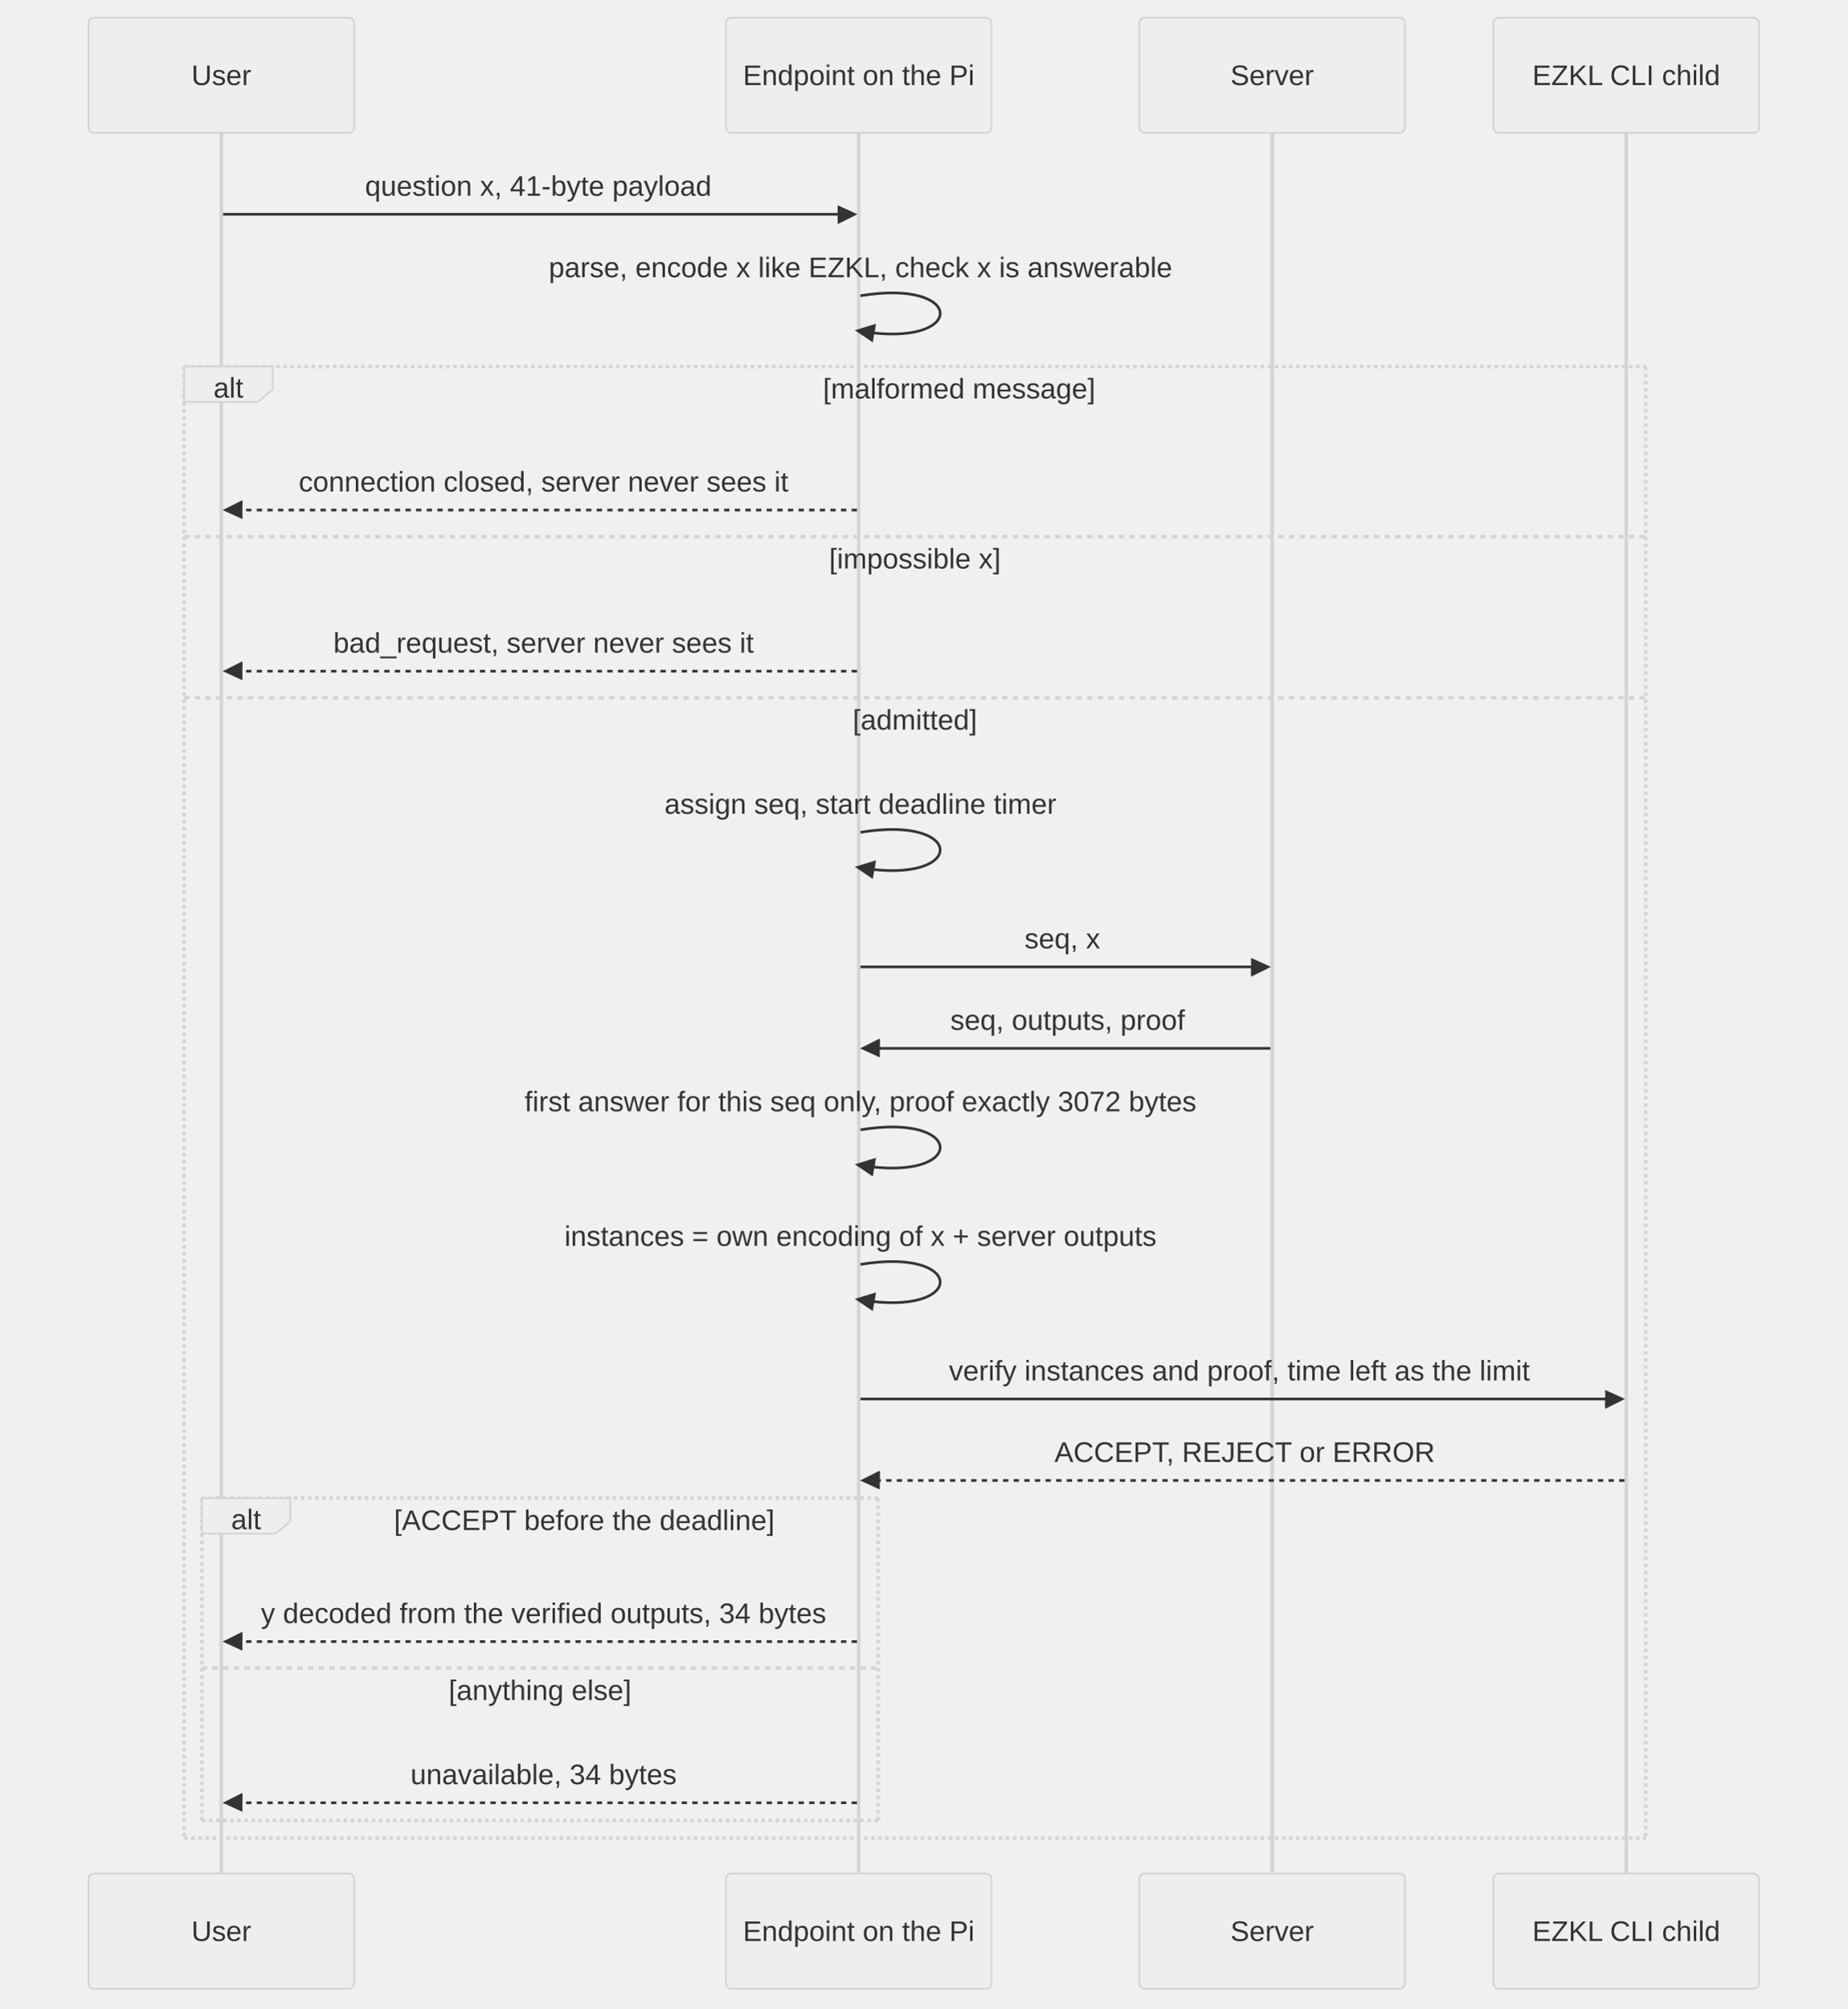
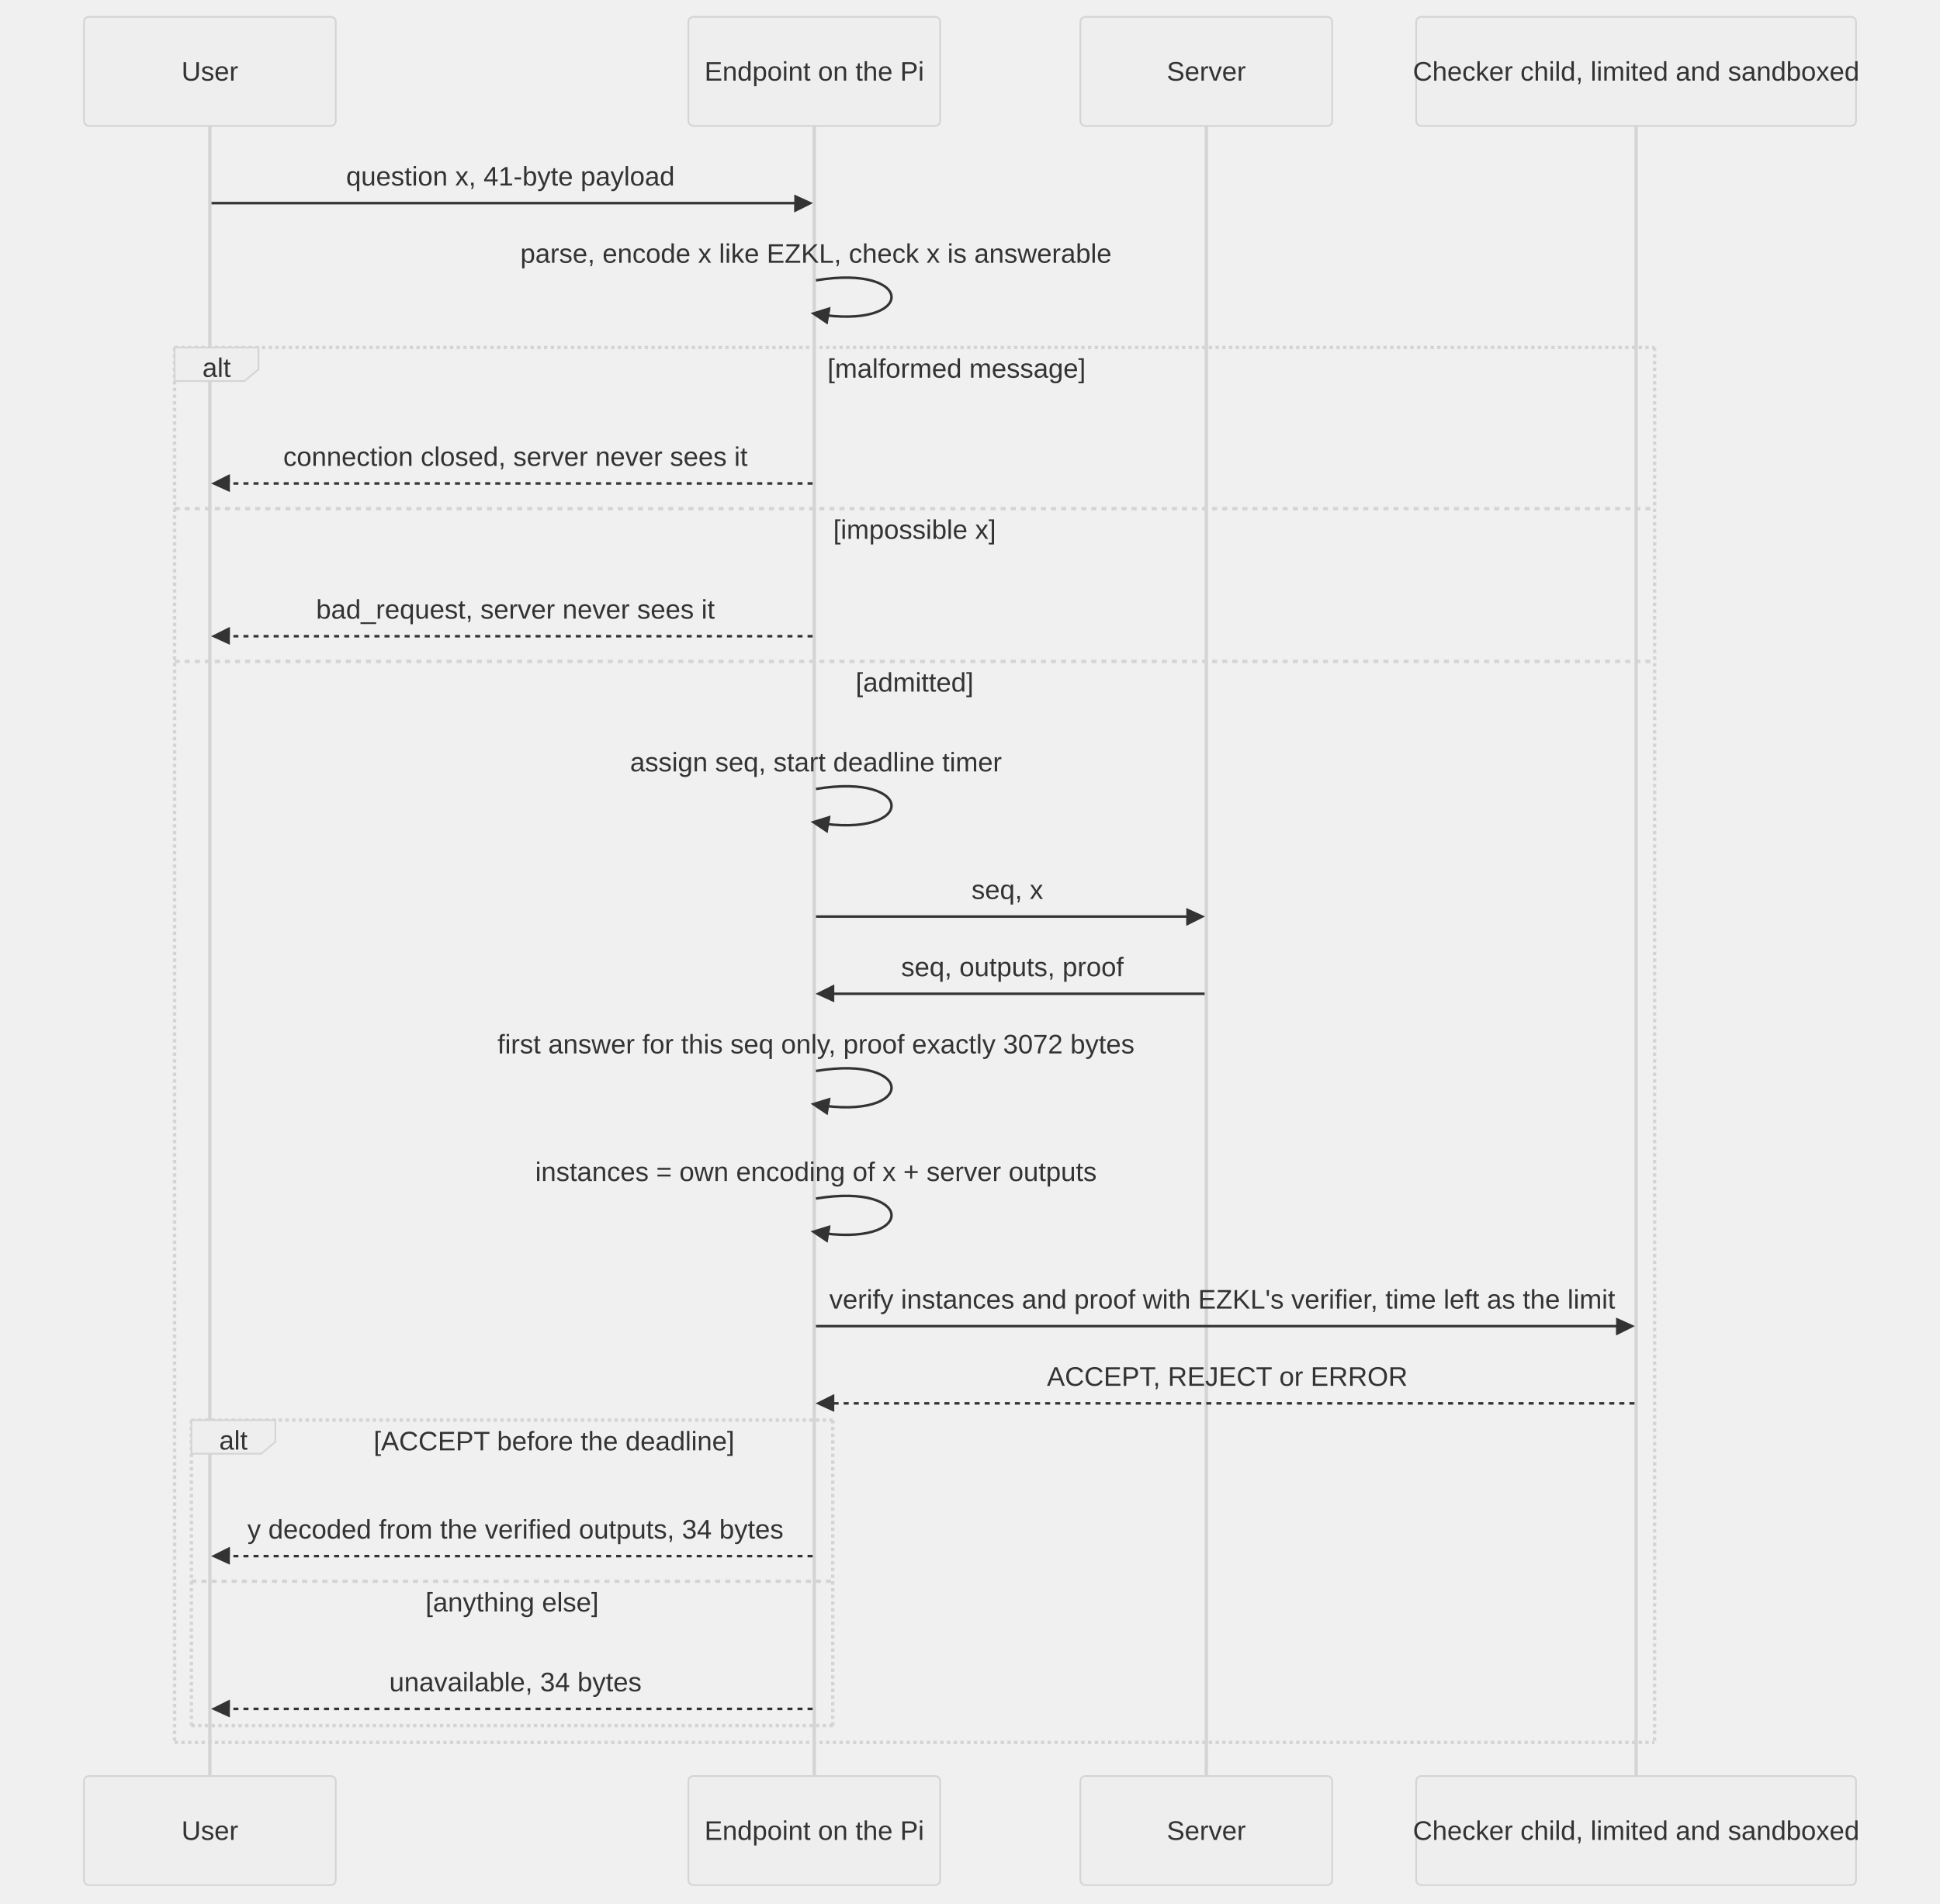
- <svg xmlns="http://www.w3.org/2000/svg" id="my-svg" width="100%" style="max-width: 1043.5px; background-color: white;" viewBox="-50 -10 1043.5 1134" role="graphics-document document" aria-roledescription="sequence">
+ <svg xmlns="http://www.w3.org/2000/svg" id="my-svg" width="100%" style="max-width: 1155.5px; background-color: white;" viewBox="-50 -10 1155.5 1134" role="graphics-document document" aria-roledescription="sequence">
  <g>
-     <rect x="793.5" y="1048" fill="#eaeaea" stroke="#666" width="150" height="65" name="C" rx="3" ry="3" class="actor actor-bottom" />
-     <text x="868.5" y="1080.5" dominant-baseline="central" alignment-baseline="central" class="actor actor-box" style="text-anchor: middle; font-size: 16px; font-weight: 400;">
-       <tspan x="868.5" dy="0">EZKL CLI child</tspan>
+     <rect x="793.5" y="1048" fill="#eaeaea" stroke="#666" width="262" height="65" name="C" rx="3" ry="3" class="actor actor-bottom" />
+     <text x="924.5" y="1080.5" dominant-baseline="central" alignment-baseline="central" class="actor actor-box" style="text-anchor: middle; font-size: 16px; font-weight: 400;">
+       <tspan x="924.5" dy="0">Checker child, limited and sandboxed</tspan>
    </text>
  </g>
  <g>
    <rect x="593.5" y="1048" fill="#eaeaea" stroke="#666" width="150" height="65" name="S" rx="3" ry="3" class="actor actor-bottom" />
    <text x="668.5" y="1080.5" dominant-baseline="central" alignment-baseline="central" class="actor actor-box" style="text-anchor: middle; font-size: 16px; font-weight: 400;">
      <tspan x="668.5" dy="0">Server</tspan>
    </text>
  </g>
  <g>
    <rect x="360" y="1048" fill="#eaeaea" stroke="#666" width="150" height="65" name="G" rx="3" ry="3" class="actor actor-bottom" />
    <text x="435" y="1080.5" dominant-baseline="central" alignment-baseline="central" class="actor actor-box" style="text-anchor: middle; font-size: 16px; font-weight: 400;">
      <tspan x="435" dy="0">Endpoint on the Pi</tspan>
    </text>
  </g>
  <g>
    <rect x="0" y="1048" fill="#eaeaea" stroke="#666" width="150" height="65" name="U" rx="3" ry="3" class="actor actor-bottom" />
    <text x="75" y="1080.5" dominant-baseline="central" alignment-baseline="central" class="actor actor-box" style="text-anchor: middle; font-size: 16px; font-weight: 400;">
      <tspan x="75" dy="0">User</tspan>
    </text>
  </g>
  <g>
-     <line id="actor3" x1="868.5" y1="65" x2="868.5" y2="1048" class="actor-line 200" stroke-width="0.5px" stroke="#999" name="C" data-et="life-line" data-id="C" />
+     <line id="actor3" x1="924.5" y1="65" x2="924.5" y2="1048" class="actor-line 200" stroke-width="0.5px" stroke="#999" name="C" data-et="life-line" data-id="C" />
    <g id="root-3" data-et="participant" data-type="participant" data-id="C">
-       <rect x="793.5" y="0" fill="#eaeaea" stroke="#666" width="150" height="65" name="C" rx="3" ry="3" class="actor actor-top" />
-       <text x="868.5" y="32.5" dominant-baseline="central" alignment-baseline="central" class="actor actor-box" style="text-anchor: middle; font-size: 16px; font-weight: 400;">
-         <tspan x="868.5" dy="0">EZKL CLI child</tspan>
+       <rect x="793.5" y="0" fill="#eaeaea" stroke="#666" width="262" height="65" name="C" rx="3" ry="3" class="actor actor-top" />
+       <text x="924.5" y="32.5" dominant-baseline="central" alignment-baseline="central" class="actor actor-box" style="text-anchor: middle; font-size: 16px; font-weight: 400;">
+         <tspan x="924.5" dy="0">Checker child, limited and sandboxed</tspan>
      </text>
    </g>
  </g>
  <g>
    <line id="actor2" x1="668.5" y1="65" x2="668.5" y2="1048" class="actor-line 200" stroke-width="0.5px" stroke="#999" name="S" data-et="life-line" data-id="S" />
    <g id="root-2" data-et="participant" data-type="participant" data-id="S">
      <rect x="593.5" y="0" fill="#eaeaea" stroke="#666" width="150" height="65" name="S" rx="3" ry="3" class="actor actor-top" />
      <text x="668.5" y="32.5" dominant-baseline="central" alignment-baseline="central" class="actor actor-box" style="text-anchor: middle; font-size: 16px; font-weight: 400;">
        <tspan x="668.5" dy="0">Server</tspan>
      </text>
    </g>
  </g>
  <g>
    <line id="actor1" x1="435" y1="65" x2="435" y2="1048" class="actor-line 200" stroke-width="0.5px" stroke="#999" name="G" data-et="life-line" data-id="G" />
    <g id="root-1" data-et="participant" data-type="participant" data-id="G">
      <rect x="360" y="0" fill="#eaeaea" stroke="#666" width="150" height="65" name="G" rx="3" ry="3" class="actor actor-top" />
      <text x="435" y="32.5" dominant-baseline="central" alignment-baseline="central" class="actor actor-box" style="text-anchor: middle; font-size: 16px; font-weight: 400;">
        <tspan x="435" dy="0">Endpoint on the Pi</tspan>
      </text>
    </g>
  </g>
  <g>
    <line id="actor0" x1="75" y1="65" x2="75" y2="1048" class="actor-line 200" stroke-width="0.5px" stroke="#999" name="U" data-et="life-line" data-id="U" />
    <g id="root-0" data-et="participant" data-type="participant" data-id="U">
      <rect x="0" y="0" fill="#eaeaea" stroke="#666" width="150" height="65" name="U" rx="3" ry="3" class="actor actor-top" />
      <text x="75" y="32.5" dominant-baseline="central" alignment-baseline="central" class="actor actor-box" style="text-anchor: middle; font-size: 16px; font-weight: 400;">
        <tspan x="75" dy="0">User</tspan>
      </text>
    </g>
  </g>
  <style>#my-svg{font-family:"trebuchet ms",verdana,arial,sans-serif;font-size:16px;fill:#000000;}@keyframes edge-animation-frame{from{stroke-dashoffset:0;}}@keyframes dash{to{stroke-dashoffset:0;}}#my-svg .edge-animation-slow{stroke-dasharray:9,5!important;stroke-dashoffset:900;animation:dash 50s linear infinite;stroke-linecap:round;}#my-svg .edge-animation-fast{stroke-dasharray:9,5!important;stroke-dashoffset:900;animation:dash 20s linear infinite;stroke-linecap:round;}#my-svg .error-icon{fill:#552222;}#my-svg .error-text{fill:#552222;stroke:#552222;}#my-svg .edge-thickness-normal{stroke-width:1px;}#my-svg .edge-thickness-thick{stroke-width:3.5px;}#my-svg .edge-pattern-solid{stroke-dasharray:0;}#my-svg .edge-thickness-invisible{stroke-width:0;fill:none;}#my-svg .edge-pattern-dashed{stroke-dasharray:3;}#my-svg .edge-pattern-dotted{stroke-dasharray:2;}#my-svg .marker{fill:#666;stroke:#666;}#my-svg .marker.cross{stroke:#666;}#my-svg svg{font-family:"trebuchet ms",verdana,arial,sans-serif;font-size:16px;}#my-svg p{margin:0;}#my-svg .actor{stroke:hsl(0, 0%, 83%);fill:#eee;stroke-width:1;}#my-svg rect.actor.outer-path[data-look="neo"]{filter:drop-shadow( 1px 2px 2px rgba(185,185,185,1));}#my-svg rect.note[data-look="neo"]{stroke:#999;fill:#666;filter:drop-shadow( 1px 2px 2px rgba(185,185,185,1));}#my-svg text.actor&gt;tspan{fill:#333;stroke:none;}#my-svg .actor-line{stroke:hsl(0, 0%, 83%);}#my-svg .innerArc{stroke-width:1.5;stroke-dasharray:none;}#my-svg .messageLine0{stroke-width:1.5;stroke-dasharray:none;stroke:#333;}#my-svg .messageLine1{stroke-width:1.5;stroke-dasharray:2,2;stroke:#333;}#my-svg [id$="-arrowhead"] path{fill:#333;stroke:#333;}#my-svg .sequenceNumber{fill:white;}#my-svg [id$="-sequencenumber"]{fill:#333;}#my-svg [id$="-crosshead"] path{fill:#333;stroke:#333;}#my-svg .messageText{fill:#333;stroke:none;}#my-svg .labelBox{stroke:hsl(0, 0%, 83%);fill:#eee;filter:none;}#my-svg .labelText,#my-svg .labelText&gt;tspan{fill:#333;stroke:none;}#my-svg .loopText,#my-svg .loopText&gt;tspan{fill:#333;stroke:none;}#my-svg .sectionTitle,#my-svg .sectionTitle&gt;tspan{fill:#333;stroke:none;}#my-svg .loopLine{stroke-width:2px;stroke-dasharray:2,2;stroke:hsl(0, 0%, 83%);fill:hsl(0, 0%, 83%);}#my-svg .note{stroke:#999;fill:#666;}#my-svg .noteText,#my-svg .noteText&gt;tspan{fill:#fff;stroke:none;font-weight:normal;}#my-svg .activation0{fill:#f4f4f4;stroke:#666;}#my-svg .activation1{fill:#f4f4f4;stroke:#666;}#my-svg .activation2{fill:#f4f4f4;stroke:#666;}#my-svg .actorPopupMenu{position:absolute;}#my-svg .actorPopupMenuPanel{position:absolute;fill:#eee;box-shadow:0px 8px 16px 0px rgba(0,0,0,0.2);filter:drop-shadow(3px 5px 2px rgb(0 0 0 / 0.4));}#my-svg .actor-man circle,#my-svg line{fill:#eee;stroke-width:2px;}#my-svg g rect.rect{filter:drop-shadow( 1px 2px 2px rgba(185,185,185,1));stroke:#999;}#my-svg .node .neo-node{stroke:#999;}#my-svg [data-look="neo"].node rect,#my-svg [data-look="neo"].cluster rect,#my-svg [data-look="neo"].node polygon{stroke:url(#my-svg-gradient);filter:drop-shadow( 1px 2px 2px rgba(185,185,185,1));}#my-svg [data-look="neo"].swimlane.cluster rect{filter:none;}#my-svg [data-look="neo"].node path{stroke:url(#my-svg-gradient);stroke-width:1px;}#my-svg [data-look="neo"].node .outer-path{filter:drop-shadow( 1px 2px 2px rgba(185,185,185,1));}#my-svg [data-look="neo"].node .neo-line path{stroke:#999;filter:none;}#my-svg [data-look="neo"].node circle{stroke:url(#my-svg-gradient);filter:drop-shadow( 1px 2px 2px rgba(185,185,185,1));}#my-svg [data-look="neo"].node circle .state-start{fill:#000000;}#my-svg [data-look="neo"].icon-shape .icon{fill:url(#my-svg-gradient);filter:drop-shadow( 1px 2px 2px rgba(185,185,185,1));}#my-svg [data-look="neo"].icon-shape .icon-neo path{stroke:url(#my-svg-gradient);filter:drop-shadow( 1px 2px 2px rgba(185,185,185,1));}#my-svg :root{--mermaid-font-family:"trebuchet ms",verdana,arial,sans-serif;}</style>
  <g />
  <defs>
    <symbol id="my-svg-computer" width="24" height="24">
      <path transform="scale(.5)" d="M2 2v13h20v-13h-20zm18 11h-16v-9h16v9zm-10.228 6l.466-1h3.524l.467 1h-4.457zm14.228 3h-24l2-6h2.104l-1.33 4h18.45l-1.297-4h2.073l2 6zm-5-10h-14v-7h14v7z" />
    </symbol>
  </defs>
  <defs>
    <symbol id="my-svg-database" fill-rule="evenodd" clip-rule="evenodd">
      <path transform="scale(.5)" d="M12.258.001l.256.004.255.005.253.008.251.01.249.012.247.015.246.016.242.019.241.02.239.023.236.024.233.027.231.028.229.031.225.032.223.034.22.036.217.038.214.04.211.041.208.043.205.045.201.046.198.048.194.05.191.051.187.053.183.054.18.056.175.057.172.059.168.06.163.061.16.063.155.064.15.066.074.033.073.033.071.034.07.034.069.035.068.035.067.035.066.035.064.036.064.036.062.036.06.036.06.037.058.037.058.037.055.038.055.038.053.038.052.038.051.039.05.039.048.039.047.039.045.04.044.04.043.04.041.04.04.041.039.041.037.041.036.041.034.041.033.042.032.042.03.042.029.042.027.042.026.043.024.043.023.043.021.043.02.043.018.044.017.043.015.044.013.044.012.044.011.045.009.044.007.045.006.045.004.045.002.045.001.045v17l-.001.045-.002.045-.004.045-.006.045-.007.045-.009.044-.011.045-.012.044-.013.044-.015.044-.017.043-.018.044-.02.043-.021.043-.023.043-.024.043-.026.043-.027.042-.029.042-.03.042-.032.042-.033.042-.034.041-.036.041-.037.041-.039.041-.04.041-.041.04-.043.04-.044.04-.045.04-.047.039-.048.039-.05.039-.051.039-.052.038-.053.038-.055.038-.055.038-.058.037-.058.037-.06.037-.06.036-.062.036-.064.036-.064.036-.066.035-.067.035-.068.035-.069.035-.07.034-.071.034-.073.033-.074.033-.15.066-.155.064-.16.063-.163.061-.168.06-.172.059-.175.057-.18.056-.183.054-.187.053-.191.051-.194.05-.198.048-.201.046-.205.045-.208.043-.211.041-.214.04-.217.038-.22.036-.223.034-.225.032-.229.031-.231.028-.233.027-.236.024-.239.023-.241.02-.242.019-.246.016-.247.015-.249.012-.251.01-.253.008-.255.005-.256.004-.258.001-.258-.001-.256-.004-.255-.005-.253-.008-.251-.01-.249-.012-.247-.015-.245-.016-.243-.019-.241-.02-.238-.023-.236-.024-.234-.027-.231-.028-.228-.031-.226-.032-.223-.034-.22-.036-.217-.038-.214-.04-.211-.041-.208-.043-.204-.045-.201-.046-.198-.048-.195-.05-.19-.051-.187-.053-.184-.054-.179-.056-.176-.057-.172-.059-.167-.06-.164-.061-.159-.063-.155-.064-.151-.066-.074-.033-.072-.033-.072-.034-.07-.034-.069-.035-.068-.035-.067-.035-.066-.035-.064-.036-.063-.036-.062-.036-.061-.036-.06-.037-.058-.037-.057-.037-.056-.038-.055-.038-.053-.038-.052-.038-.051-.039-.049-.039-.049-.039-.046-.039-.046-.04-.044-.04-.043-.04-.041-.04-.04-.041-.039-.041-.037-.041-.036-.041-.034-.041-.033-.042-.032-.042-.03-.042-.029-.042-.027-.042-.026-.043-.024-.043-.023-.043-.021-.043-.02-.043-.018-.044-.017-.043-.015-.044-.013-.044-.012-.044-.011-.045-.009-.044-.007-.045-.006-.045-.004-.045-.002-.045-.001-.045v-17l.001-.045.002-.045.004-.045.006-.045.007-.045.009-.044.011-.045.012-.044.013-.044.015-.044.017-.043.018-.044.02-.043.021-.043.023-.043.024-.043.026-.043.027-.042.029-.042.03-.042.032-.042.033-.042.034-.041.036-.041.037-.041.039-.041.04-.041.041-.04.043-.04.044-.04.046-.04.046-.039.049-.039.049-.039.051-.039.052-.038.053-.038.055-.038.056-.038.057-.037.058-.037.06-.037.061-.036.062-.036.063-.036.064-.036.066-.035.067-.035.068-.035.069-.035.07-.034.072-.034.072-.033.074-.033.151-.066.155-.064.159-.063.164-.061.167-.06.172-.059.176-.057.179-.056.184-.054.187-.053.19-.051.195-.05.198-.048.201-.046.204-.045.208-.043.211-.041.214-.04.217-.038.22-.036.223-.034.226-.032.228-.031.231-.028.234-.027.236-.024.238-.023.241-.02.243-.019.245-.016.247-.015.249-.012.251-.01.253-.008.255-.005.256-.004.258-.001.258.001zm-9.258 20.499v.01l.001.021.003.021.004.022.005.021.006.022.007.022.009.023.01.022.011.023.012.023.013.023.015.023.016.024.017.023.018.024.019.024.021.024.022.025.023.024.024.025.052.049.056.05.061.051.066.051.07.051.075.051.079.052.084.052.088.052.092.052.097.052.102.051.105.052.11.052.114.051.119.051.123.051.127.05.131.05.135.05.139.048.144.049.147.047.152.047.155.047.16.045.163.045.167.043.171.043.176.041.178.041.183.039.187.039.19.037.194.035.197.035.202.033.204.031.209.03.212.029.216.027.219.025.222.024.226.021.23.02.233.018.236.016.24.015.243.012.246.01.249.008.253.005.256.004.259.001.26-.001.257-.004.254-.005.25-.008.247-.011.244-.012.241-.014.237-.016.233-.018.231-.021.226-.021.224-.024.22-.026.216-.027.212-.028.21-.031.205-.031.202-.034.198-.034.194-.036.191-.037.187-.039.183-.04.179-.04.175-.042.172-.043.168-.044.163-.045.16-.046.155-.046.152-.047.148-.048.143-.049.139-.049.136-.05.131-.05.126-.05.123-.051.118-.052.114-.051.11-.052.106-.052.101-.052.096-.052.092-.052.088-.053.083-.051.079-.052.074-.052.07-.051.065-.051.06-.051.056-.05.051-.05.023-.024.023-.025.021-.024.02-.024.019-.024.018-.024.017-.024.015-.023.014-.024.013-.023.012-.023.01-.023.01-.022.008-.022.006-.022.006-.022.004-.022.004-.021.001-.021.001-.021v-4.127l-.077.055-.08.053-.083.054-.085.053-.087.052-.09.052-.093.051-.095.05-.097.05-.1.049-.102.049-.105.048-.106.047-.109.047-.111.046-.114.045-.115.045-.118.044-.12.043-.122.042-.124.042-.126.041-.128.04-.13.04-.132.038-.134.038-.135.037-.138.037-.139.035-.142.035-.143.034-.144.033-.147.032-.148.031-.15.03-.151.03-.153.029-.154.027-.156.027-.158.026-.159.025-.161.024-.162.023-.163.022-.165.021-.166.02-.167.019-.169.018-.169.017-.171.016-.173.015-.173.014-.175.013-.175.012-.177.011-.178.01-.179.008-.179.008-.181.006-.182.005-.182.004-.184.003-.184.002h-.37l-.184-.002-.184-.003-.182-.004-.182-.005-.181-.006-.179-.008-.179-.008-.178-.01-.176-.011-.176-.012-.175-.013-.173-.014-.172-.015-.171-.016-.17-.017-.169-.018-.167-.019-.166-.02-.165-.021-.163-.022-.162-.023-.161-.024-.159-.025-.157-.026-.156-.027-.155-.027-.153-.029-.151-.03-.15-.03-.148-.031-.146-.032-.145-.033-.143-.034-.141-.035-.14-.035-.137-.037-.136-.037-.134-.038-.132-.038-.13-.04-.128-.04-.126-.041-.124-.042-.122-.042-.12-.044-.117-.043-.116-.045-.113-.045-.112-.046-.109-.047-.106-.047-.105-.048-.102-.049-.1-.049-.097-.05-.095-.05-.093-.052-.09-.051-.087-.052-.085-.053-.083-.054-.08-.054-.077-.054v4.127zm0-5.654v.011l.001.021.003.021.004.021.005.022.006.022.007.022.009.022.01.022.011.023.012.023.013.023.015.024.016.023.017.024.018.024.019.024.021.024.022.024.023.025.024.024.052.05.056.05.061.05.066.051.07.051.075.052.079.051.084.052.088.052.092.052.097.052.102.052.105.052.11.051.114.051.119.052.123.05.127.051.131.05.135.049.139.049.144.048.147.048.152.047.155.046.16.045.163.045.167.044.171.042.176.042.178.04.183.04.187.038.19.037.194.036.197.034.202.033.204.032.209.03.212.028.216.027.219.025.222.024.226.022.23.02.233.018.236.016.24.014.243.012.246.01.249.008.253.006.256.003.259.001.26-.001.257-.003.254-.006.25-.008.247-.01.244-.012.241-.015.237-.016.233-.018.231-.02.226-.022.224-.024.22-.025.216-.027.212-.029.21-.03.205-.032.202-.033.198-.035.194-.036.191-.037.187-.039.183-.039.179-.041.175-.042.172-.043.168-.044.163-.045.16-.045.155-.047.152-.047.148-.048.143-.048.139-.05.136-.049.131-.05.126-.051.123-.051.118-.051.114-.052.11-.052.106-.052.101-.052.096-.052.092-.052.088-.052.083-.052.079-.052.074-.051.07-.052.065-.051.06-.05.056-.051.051-.049.023-.025.023-.024.021-.025.02-.024.019-.024.018-.024.017-.024.015-.023.014-.023.013-.024.012-.022.01-.023.01-.023.008-.022.006-.022.006-.022.004-.021.004-.022.001-.021.001-.021v-4.139l-.077.054-.08.054-.083.054-.085.052-.087.053-.09.051-.093.051-.095.051-.097.05-.1.049-.102.049-.105.048-.106.047-.109.047-.111.046-.114.045-.115.044-.118.044-.12.044-.122.042-.124.042-.126.041-.128.04-.13.039-.132.039-.134.038-.135.037-.138.036-.139.036-.142.035-.143.033-.144.033-.147.033-.148.031-.15.03-.151.03-.153.028-.154.028-.156.027-.158.026-.159.025-.161.024-.162.023-.163.022-.165.021-.166.02-.167.019-.169.018-.169.017-.171.016-.173.015-.173.014-.175.013-.175.012-.177.011-.178.009-.179.009-.179.007-.181.007-.182.005-.182.004-.184.003-.184.002h-.37l-.184-.002-.184-.003-.182-.004-.182-.005-.181-.007-.179-.007-.179-.009-.178-.009-.176-.011-.176-.012-.175-.013-.173-.014-.172-.015-.171-.016-.17-.017-.169-.018-.167-.019-.166-.02-.165-.021-.163-.022-.162-.023-.161-.024-.159-.025-.157-.026-.156-.027-.155-.028-.153-.028-.151-.03-.15-.03-.148-.031-.146-.033-.145-.033-.143-.033-.141-.035-.14-.036-.137-.036-.136-.037-.134-.038-.132-.039-.13-.039-.128-.04-.126-.041-.124-.042-.122-.043-.12-.043-.117-.044-.116-.044-.113-.046-.112-.046-.109-.046-.106-.047-.105-.048-.102-.049-.1-.049-.097-.05-.095-.051-.093-.051-.09-.051-.087-.053-.085-.052-.083-.054-.08-.054-.077-.054v4.139zm0-5.666v.011l.001.02.003.022.004.021.005.022.006.021.007.022.009.023.01.022.011.023.012.023.013.023.015.023.016.024.017.024.018.023.019.024.021.025.022.024.023.024.024.025.052.05.056.05.061.05.066.051.07.051.075.052.079.051.084.052.088.052.092.052.097.052.102.052.105.051.11.052.114.051.119.051.123.051.127.05.131.05.135.05.139.049.144.048.147.048.152.047.155.046.16.045.163.045.167.043.171.043.176.042.178.04.183.04.187.038.19.037.194.036.197.034.202.033.204.032.209.03.212.028.216.027.219.025.222.024.226.021.23.02.233.018.236.017.24.014.243.012.246.01.249.008.253.006.256.003.259.001.26-.001.257-.003.254-.006.25-.008.247-.01.244-.013.241-.014.237-.016.233-.018.231-.02.226-.022.224-.024.22-.025.216-.027.212-.029.21-.03.205-.032.202-.033.198-.035.194-.036.191-.037.187-.039.183-.039.179-.041.175-.042.172-.043.168-.044.163-.045.16-.045.155-.047.152-.047.148-.048.143-.049.139-.049.136-.049.131-.051.126-.05.123-.051.118-.052.114-.051.11-.052.106-.052.101-.052.096-.052.092-.052.088-.052.083-.052.079-.052.074-.052.07-.051.065-.051.06-.051.056-.05.051-.049.023-.025.023-.025.021-.024.02-.024.019-.024.018-.024.017-.024.015-.023.014-.024.013-.023.012-.023.01-.022.01-.023.008-.022.006-.022.006-.022.004-.022.004-.021.001-.021.001-.021v-4.153l-.077.054-.08.054-.083.053-.085.053-.087.053-.09.051-.093.051-.095.051-.097.05-.1.049-.102.048-.105.048-.106.048-.109.046-.111.046-.114.046-.115.044-.118.044-.12.043-.122.043-.124.042-.126.041-.128.04-.13.039-.132.039-.134.038-.135.037-.138.036-.139.036-.142.034-.143.034-.144.033-.147.032-.148.032-.15.03-.151.03-.153.028-.154.028-.156.027-.158.026-.159.024-.161.024-.162.023-.163.023-.165.021-.166.02-.167.019-.169.018-.169.017-.171.016-.173.015-.173.014-.175.013-.175.012-.177.01-.178.01-.179.009-.179.007-.181.006-.182.006-.182.004-.184.003-.184.001-.185.001-.185-.001-.184-.001-.184-.003-.182-.004-.182-.006-.181-.006-.179-.007-.179-.009-.178-.01-.176-.01-.176-.012-.175-.013-.173-.014-.172-.015-.171-.016-.17-.017-.169-.018-.167-.019-.166-.02-.165-.021-.163-.023-.162-.023-.161-.024-.159-.024-.157-.026-.156-.027-.155-.028-.153-.028-.151-.03-.15-.03-.148-.032-.146-.032-.145-.033-.143-.034-.141-.034-.14-.036-.137-.036-.136-.037-.134-.038-.132-.039-.13-.039-.128-.041-.126-.041-.124-.041-.122-.043-.12-.043-.117-.044-.116-.044-.113-.046-.112-.046-.109-.046-.106-.048-.105-.048-.102-.048-.1-.05-.097-.049-.095-.051-.093-.051-.09-.052-.087-.052-.085-.053-.083-.053-.08-.054-.077-.054v4.153zm8.74-8.179l-.257.004-.254.005-.25.008-.247.011-.244.012-.241.014-.237.016-.233.018-.231.021-.226.022-.224.023-.22.026-.216.027-.212.028-.21.031-.205.032-.202.033-.198.034-.194.036-.191.038-.187.038-.183.04-.179.041-.175.042-.172.043-.168.043-.163.045-.16.046-.155.046-.152.048-.148.048-.143.048-.139.049-.136.05-.131.05-.126.051-.123.051-.118.051-.114.052-.11.052-.106.052-.101.052-.096.052-.092.052-.088.052-.083.052-.079.052-.074.051-.07.052-.065.051-.06.05-.056.05-.051.05-.023.025-.023.024-.021.024-.02.025-.019.024-.018.024-.017.023-.015.024-.014.023-.013.023-.012.023-.01.023-.01.022-.008.022-.006.023-.006.021-.004.022-.004.021-.001.021-.001.021.001.021.001.021.004.021.004.022.006.021.006.023.008.022.01.022.01.023.012.023.013.023.014.023.015.024.017.023.018.024.019.024.02.025.021.024.023.024.023.025.051.05.056.05.06.05.065.051.07.052.074.051.079.052.083.052.088.052.092.052.096.052.101.052.106.052.11.052.114.052.118.051.123.051.126.051.131.05.136.05.139.049.143.048.148.048.152.048.155.046.16.046.163.045.168.043.172.043.175.042.179.041.183.04.187.038.191.038.194.036.198.034.202.033.205.032.21.031.212.028.216.027.22.026.224.023.226.022.231.021.233.018.237.016.241.014.244.012.247.011.25.008.254.005.257.004.26.001.26-.001.257-.004.254-.005.25-.008.247-.011.244-.012.241-.014.237-.016.233-.018.231-.021.226-.022.224-.023.22-.026.216-.027.212-.028.21-.031.205-.032.202-.033.198-.034.194-.036.191-.038.187-.038.183-.04.179-.041.175-.042.172-.043.168-.043.163-.045.16-.046.155-.046.152-.048.148-.048.143-.048.139-.049.136-.05.131-.05.126-.051.123-.051.118-.051.114-.052.11-.052.106-.052.101-.052.096-.052.092-.052.088-.052.083-.052.079-.052.074-.051.07-.052.065-.051.06-.05.056-.05.051-.05.023-.025.023-.024.021-.024.02-.025.019-.024.018-.024.017-.023.015-.024.014-.023.013-.023.012-.023.01-.023.01-.022.008-.022.006-.023.006-.021.004-.022.004-.021.001-.021.001-.021-.001-.021-.001-.021-.004-.021-.004-.022-.006-.021-.006-.023-.008-.022-.01-.022-.01-.023-.012-.023-.013-.023-.014-.023-.015-.024-.017-.023-.018-.024-.019-.024-.02-.025-.021-.024-.023-.024-.023-.025-.051-.05-.056-.05-.06-.05-.065-.051-.07-.052-.074-.051-.079-.052-.083-.052-.088-.052-.092-.052-.096-.052-.101-.052-.106-.052-.11-.052-.114-.052-.118-.051-.123-.051-.126-.051-.131-.05-.136-.05-.139-.049-.143-.048-.148-.048-.152-.048-.155-.046-.16-.046-.163-.045-.168-.043-.172-.043-.175-.042-.179-.041-.183-.04-.187-.038-.191-.038-.194-.036-.198-.034-.202-.033-.205-.032-.21-.031-.212-.028-.216-.027-.22-.026-.224-.023-.226-.022-.231-.021-.233-.018-.237-.016-.241-.014-.244-.012-.247-.011-.25-.008-.254-.005-.257-.004-.26-.001-.26.001z" />
    </symbol>
  </defs>
  <defs>
    <symbol id="my-svg-clock" width="24" height="24">
      <path transform="scale(.5)" d="M12 2c5.514 0 10 4.486 10 10s-4.486 10-10 10-10-4.486-10-10 4.486-10 10-10zm0-2c-6.627 0-12 5.373-12 12s5.373 12 12 12 12-5.373 12-12-5.373-12-12-12zm5.848 12.459c.202.038.202.333.001.372-1.907.361-6.045 1.111-6.547 1.111-.719 0-1.301-.582-1.301-1.301 0-.512.77-5.447 1.125-7.445.034-.192.312-.181.343.014l.985 6.238 5.394 1.011z" />
    </symbol>
  </defs>
  <defs>
    <marker id="my-svg-arrowhead" refX="7.9" refY="5" markerUnits="userSpaceOnUse" markerWidth="12" markerHeight="12" orient="auto-start-reverse">
      <path d="M -1 0 L 10 5 L 0 10 z" />
    </marker>
  </defs>
  <defs>
    <marker id="my-svg-crosshead" markerWidth="15" markerHeight="8" orient="auto" refX="4" refY="4.5">
      <path fill="none" stroke="#000000" stroke-width="1pt" d="M 1,2 L 6,7 M 6,2 L 1,7" style="stroke-dasharray: 0, 0;" />
    </marker>
  </defs>
  <defs>
    <marker id="my-svg-filled-head" refX="15.5" refY="7" markerWidth="20" markerHeight="28" orient="auto">
      <path d="M 18,7 L9,13 L14,7 L9,1 Z" />
    </marker>
  </defs>
  <defs>
    <marker id="my-svg-sequencenumber" refX="15" refY="15" markerWidth="60" markerHeight="40" orient="auto">
      <circle cx="15" cy="15" r="6" />
    </marker>
  </defs>
  <defs>
    <marker id="my-svg-solidTopArrowHead" refX="7.9" refY="7.25" markerUnits="userSpaceOnUse" markerWidth="12" markerHeight="12" orient="auto-start-reverse">
      <path d="M 0 0 L 10 8 L 0 8 z" />
    </marker>
  </defs>
  <defs>
    <marker id="my-svg-solidBottomArrowHead" refX="7.9" refY="0.75" markerUnits="userSpaceOnUse" markerWidth="12" markerHeight="12" orient="auto-start-reverse">
      <path d="M 0 0 L 10 0 L 0 8 z" />
    </marker>
  </defs>
  <defs>
    <marker id="my-svg-stickTopArrowHead" refX="7.5" refY="7" markerUnits="userSpaceOnUse" markerWidth="12" markerHeight="12" orient="auto-start-reverse">
      <path d="M 0 0 L 7 7" stroke="black" stroke-width="1.5" fill="none" />
    </marker>
  </defs>
  <defs>
    <marker id="my-svg-stickBottomArrowHead" refX="7.5" refY="0" markerUnits="userSpaceOnUse" markerWidth="12" markerHeight="12" orient="auto-start-reverse">
      <path d="M 0 7 L 7 0" stroke="black" stroke-width="1.5" fill="none" />
    </marker>
  </defs>
  <g data-et="control-structure" data-id="i18">
    <line x1="64" y1="836" x2="446" y2="836" class="loopLine" />
    <line x1="446" y1="836" x2="446" y2="1018" class="loopLine" />
    <line x1="64" y1="1018" x2="446" y2="1018" class="loopLine" />
    <line x1="64" y1="836" x2="64" y2="1018" class="loopLine" />
    <line x1="64" y1="932" x2="446" y2="932" class="loopLine" style="stroke-dasharray: 3, 3;" />
    <polygon points="64,836 114,836 114,849 105.6,856 64,856" class="labelBox" />
    <text x="89" y="849" text-anchor="middle" dominant-baseline="middle" alignment-baseline="middle" class="labelText" style="font-size: 16px; font-weight: 400;">alt</text>
    <text x="280" y="854" text-anchor="middle" class="loopText" style="font-size: 16px; font-weight: 400;">
      <tspan x="280">[ACCEPT before the deadline]</tspan>
    </text>
    <text x="255" y="950" text-anchor="middle" class="sectionTitle" style="font-size: 16px; font-weight: 400;">[anything else]</text>
  </g>
  <g data-et="control-structure" data-id="i19">
-     <line x1="54" y1="197" x2="879.5" y2="197" class="loopLine" />
-     <line x1="879.5" y1="197" x2="879.5" y2="1028" class="loopLine" />
-     <line x1="54" y1="1028" x2="879.5" y2="1028" class="loopLine" />
+     <line x1="54" y1="197" x2="935.5" y2="197" class="loopLine" />
+     <line x1="935.5" y1="197" x2="935.5" y2="1028" class="loopLine" />
+     <line x1="54" y1="1028" x2="935.5" y2="1028" class="loopLine" />
    <line x1="54" y1="197" x2="54" y2="1028" class="loopLine" />
-     <line x1="54" y1="293" x2="879.5" y2="293" class="loopLine" style="stroke-dasharray: 3, 3;" />
-     <line x1="54" y1="384" x2="879.5" y2="384" class="loopLine" style="stroke-dasharray: 3, 3;" />
+     <line x1="54" y1="293" x2="935.5" y2="293" class="loopLine" style="stroke-dasharray: 3, 3;" />
+     <line x1="54" y1="384" x2="935.5" y2="384" class="loopLine" style="stroke-dasharray: 3, 3;" />
    <polygon points="54,197 104,197 104,210 95.6,217 54,217" class="labelBox" />
    <text x="79" y="210" text-anchor="middle" dominant-baseline="middle" alignment-baseline="middle" class="labelText" style="font-size: 16px; font-weight: 400;">alt</text>
-     <text x="491.75" y="215" text-anchor="middle" class="loopText" style="font-size: 16px; font-weight: 400;">
-       <tspan x="491.75">[malformed message]</tspan>
+     <text x="519.75" y="215" text-anchor="middle" class="loopText" style="font-size: 16px; font-weight: 400;">
+       <tspan x="519.75">[malformed message]</tspan>
    </text>
-     <text x="466.75" y="311" text-anchor="middle" class="sectionTitle" style="font-size: 16px; font-weight: 400;">[impossible x]</text>
-     <text x="466.75" y="402" text-anchor="middle" class="sectionTitle" style="font-size: 16px; font-weight: 400;">[admitted]</text>
+     <text x="494.75" y="311" text-anchor="middle" class="sectionTitle" style="font-size: 16px; font-weight: 400;">[impossible x]</text>
+     <text x="494.75" y="402" text-anchor="middle" class="sectionTitle" style="font-size: 16px; font-weight: 400;">[admitted]</text>
  </g>
  <text x="254" y="80" text-anchor="middle" dominant-baseline="middle" alignment-baseline="middle" class="messageText" dy="1em" style="font-size: 16px; font-weight: 400;">question x, 41-byte payload</text>
  <line x1="76" y1="111" x2="431" y2="111" class="messageLine0" data-et="message" data-id="i0" data-from="U" data-to="G" stroke-width="2" stroke="none" marker-end="url(#my-svg-arrowhead)" style="fill: none;" />
  <text x="436" y="126" text-anchor="middle" dominant-baseline="middle" alignment-baseline="middle" class="messageText" dy="1em" style="font-size: 16px; font-weight: 400;">parse, encode x like EZKL, check x is answerable</text>
  <path d="M 436,157 C 496,147 496,187 436,177" class="messageLine0" data-et="message" data-id="i1" data-from="G" data-to="G" stroke-width="2" stroke="none" marker-end="url(#my-svg-arrowhead)" style="fill: none;" />
  <text x="257" y="247" text-anchor="middle" dominant-baseline="middle" alignment-baseline="middle" class="messageText" dy="1em" style="font-size: 16px; font-weight: 400;">connection closed, server never sees it</text>
  <line x1="434" y1="278" x2="79" y2="278" class="messageLine1" data-et="message" data-id="i3" data-from="G" data-to="U" stroke-width="2" stroke="none" marker-end="url(#my-svg-arrowhead)" style="stroke-dasharray: 3, 3; fill: none;" />
  <text x="257" y="338" text-anchor="middle" dominant-baseline="middle" alignment-baseline="middle" class="messageText" dy="1em" style="font-size: 16px; font-weight: 400;">bad_request, server never sees it</text>
  <line x1="434" y1="369" x2="79" y2="369" class="messageLine1" data-et="message" data-id="i5" data-from="G" data-to="U" stroke-width="2" stroke="none" marker-end="url(#my-svg-arrowhead)" style="stroke-dasharray: 3, 3; fill: none;" />
  <text x="436" y="429" text-anchor="middle" dominant-baseline="middle" alignment-baseline="middle" class="messageText" dy="1em" style="font-size: 16px; font-weight: 400;">assign seq, start deadline timer</text>
  <path d="M 436,460 C 496,450 496,490 436,480" class="messageLine0" data-et="message" data-id="i7" data-from="G" data-to="G" stroke-width="2" stroke="none" marker-end="url(#my-svg-arrowhead)" style="fill: none;" />
  <text x="550" y="505" text-anchor="middle" dominant-baseline="middle" alignment-baseline="middle" class="messageText" dy="1em" style="font-size: 16px; font-weight: 400;">seq, x</text>
  <line x1="436" y1="536" x2="664.5" y2="536" class="messageLine0" data-et="message" data-id="i8" data-from="G" data-to="S" stroke-width="2" stroke="none" marker-end="url(#my-svg-arrowhead)" style="fill: none;" />
  <text x="553" y="551" text-anchor="middle" dominant-baseline="middle" alignment-baseline="middle" class="messageText" dy="1em" style="font-size: 16px; font-weight: 400;">seq, outputs, proof</text>
  <line x1="667.5" y1="582" x2="439" y2="582" class="messageLine0" data-et="message" data-id="i9" data-from="S" data-to="G" stroke-width="2" stroke="none" marker-end="url(#my-svg-arrowhead)" style="fill: none;" />
  <text x="436" y="597" text-anchor="middle" dominant-baseline="middle" alignment-baseline="middle" class="messageText" dy="1em" style="font-size: 16px; font-weight: 400;">first answer for this seq only, proof exactly 3072 bytes</text>
  <path d="M 436,628 C 496,618 496,658 436,648" class="messageLine0" data-et="message" data-id="i10" data-from="G" data-to="G" stroke-width="2" stroke="none" marker-end="url(#my-svg-arrowhead)" style="fill: none;" />
  <text x="436" y="673" text-anchor="middle" dominant-baseline="middle" alignment-baseline="middle" class="messageText" dy="1em" style="font-size: 16px; font-weight: 400;">instances = own encoding of x + server outputs</text>
  <path d="M 436,704 C 496,694 496,734 436,724" class="messageLine0" data-et="message" data-id="i11" data-from="G" data-to="G" stroke-width="2" stroke="none" marker-end="url(#my-svg-arrowhead)" style="fill: none;" />
-   <text x="650" y="749" text-anchor="middle" dominant-baseline="middle" alignment-baseline="middle" class="messageText" dy="1em" style="font-size: 16px; font-weight: 400;">verify instances and proof, time left as the limit</text>
-   <line x1="436" y1="780" x2="864.5" y2="780" class="messageLine0" data-et="message" data-id="i12" data-from="G" data-to="C" stroke-width="2" stroke="none" marker-end="url(#my-svg-arrowhead)" style="fill: none;" />
-   <text x="653" y="795" text-anchor="middle" dominant-baseline="middle" alignment-baseline="middle" class="messageText" dy="1em" style="font-size: 16px; font-weight: 400;">ACCEPT, REJECT or ERROR</text>
-   <line x1="867.5" y1="826" x2="439" y2="826" class="messageLine1" data-et="message" data-id="i13" data-from="C" data-to="G" stroke-width="2" stroke="none" marker-end="url(#my-svg-arrowhead)" style="stroke-dasharray: 3, 3; fill: none;" />
+   <text x="678" y="749" text-anchor="middle" dominant-baseline="middle" alignment-baseline="middle" class="messageText" dy="1em" style="font-size: 16px; font-weight: 400;">verify instances and proof with EZKL's verifier, time left as the limit</text>
+   <line x1="436" y1="780" x2="920.5" y2="780" class="messageLine0" data-et="message" data-id="i12" data-from="G" data-to="C" stroke-width="2" stroke="none" marker-end="url(#my-svg-arrowhead)" style="fill: none;" />
+   <text x="681" y="795" text-anchor="middle" dominant-baseline="middle" alignment-baseline="middle" class="messageText" dy="1em" style="font-size: 16px; font-weight: 400;">ACCEPT, REJECT or ERROR</text>
+   <line x1="923.5" y1="826" x2="439" y2="826" class="messageLine1" data-et="message" data-id="i13" data-from="C" data-to="G" stroke-width="2" stroke="none" marker-end="url(#my-svg-arrowhead)" style="stroke-dasharray: 3, 3; fill: none;" />
  <text x="257" y="886" text-anchor="middle" dominant-baseline="middle" alignment-baseline="middle" class="messageText" dy="1em" style="font-size: 16px; font-weight: 400;">y decoded from the verified outputs, 34 bytes</text>
  <line x1="434" y1="917" x2="79" y2="917" class="messageLine1" data-et="message" data-id="i15" data-from="G" data-to="U" stroke-width="2" stroke="none" marker-end="url(#my-svg-arrowhead)" style="stroke-dasharray: 3, 3; fill: none;" />
  <text x="257" y="977" text-anchor="middle" dominant-baseline="middle" alignment-baseline="middle" class="messageText" dy="1em" style="font-size: 16px; font-weight: 400;">unavailable, 34 bytes</text>
  <line x1="434" y1="1008" x2="79" y2="1008" class="messageLine1" data-et="message" data-id="i17" data-from="G" data-to="U" stroke-width="2" stroke="none" marker-end="url(#my-svg-arrowhead)" style="stroke-dasharray: 3, 3; fill: none;" />
</svg>
